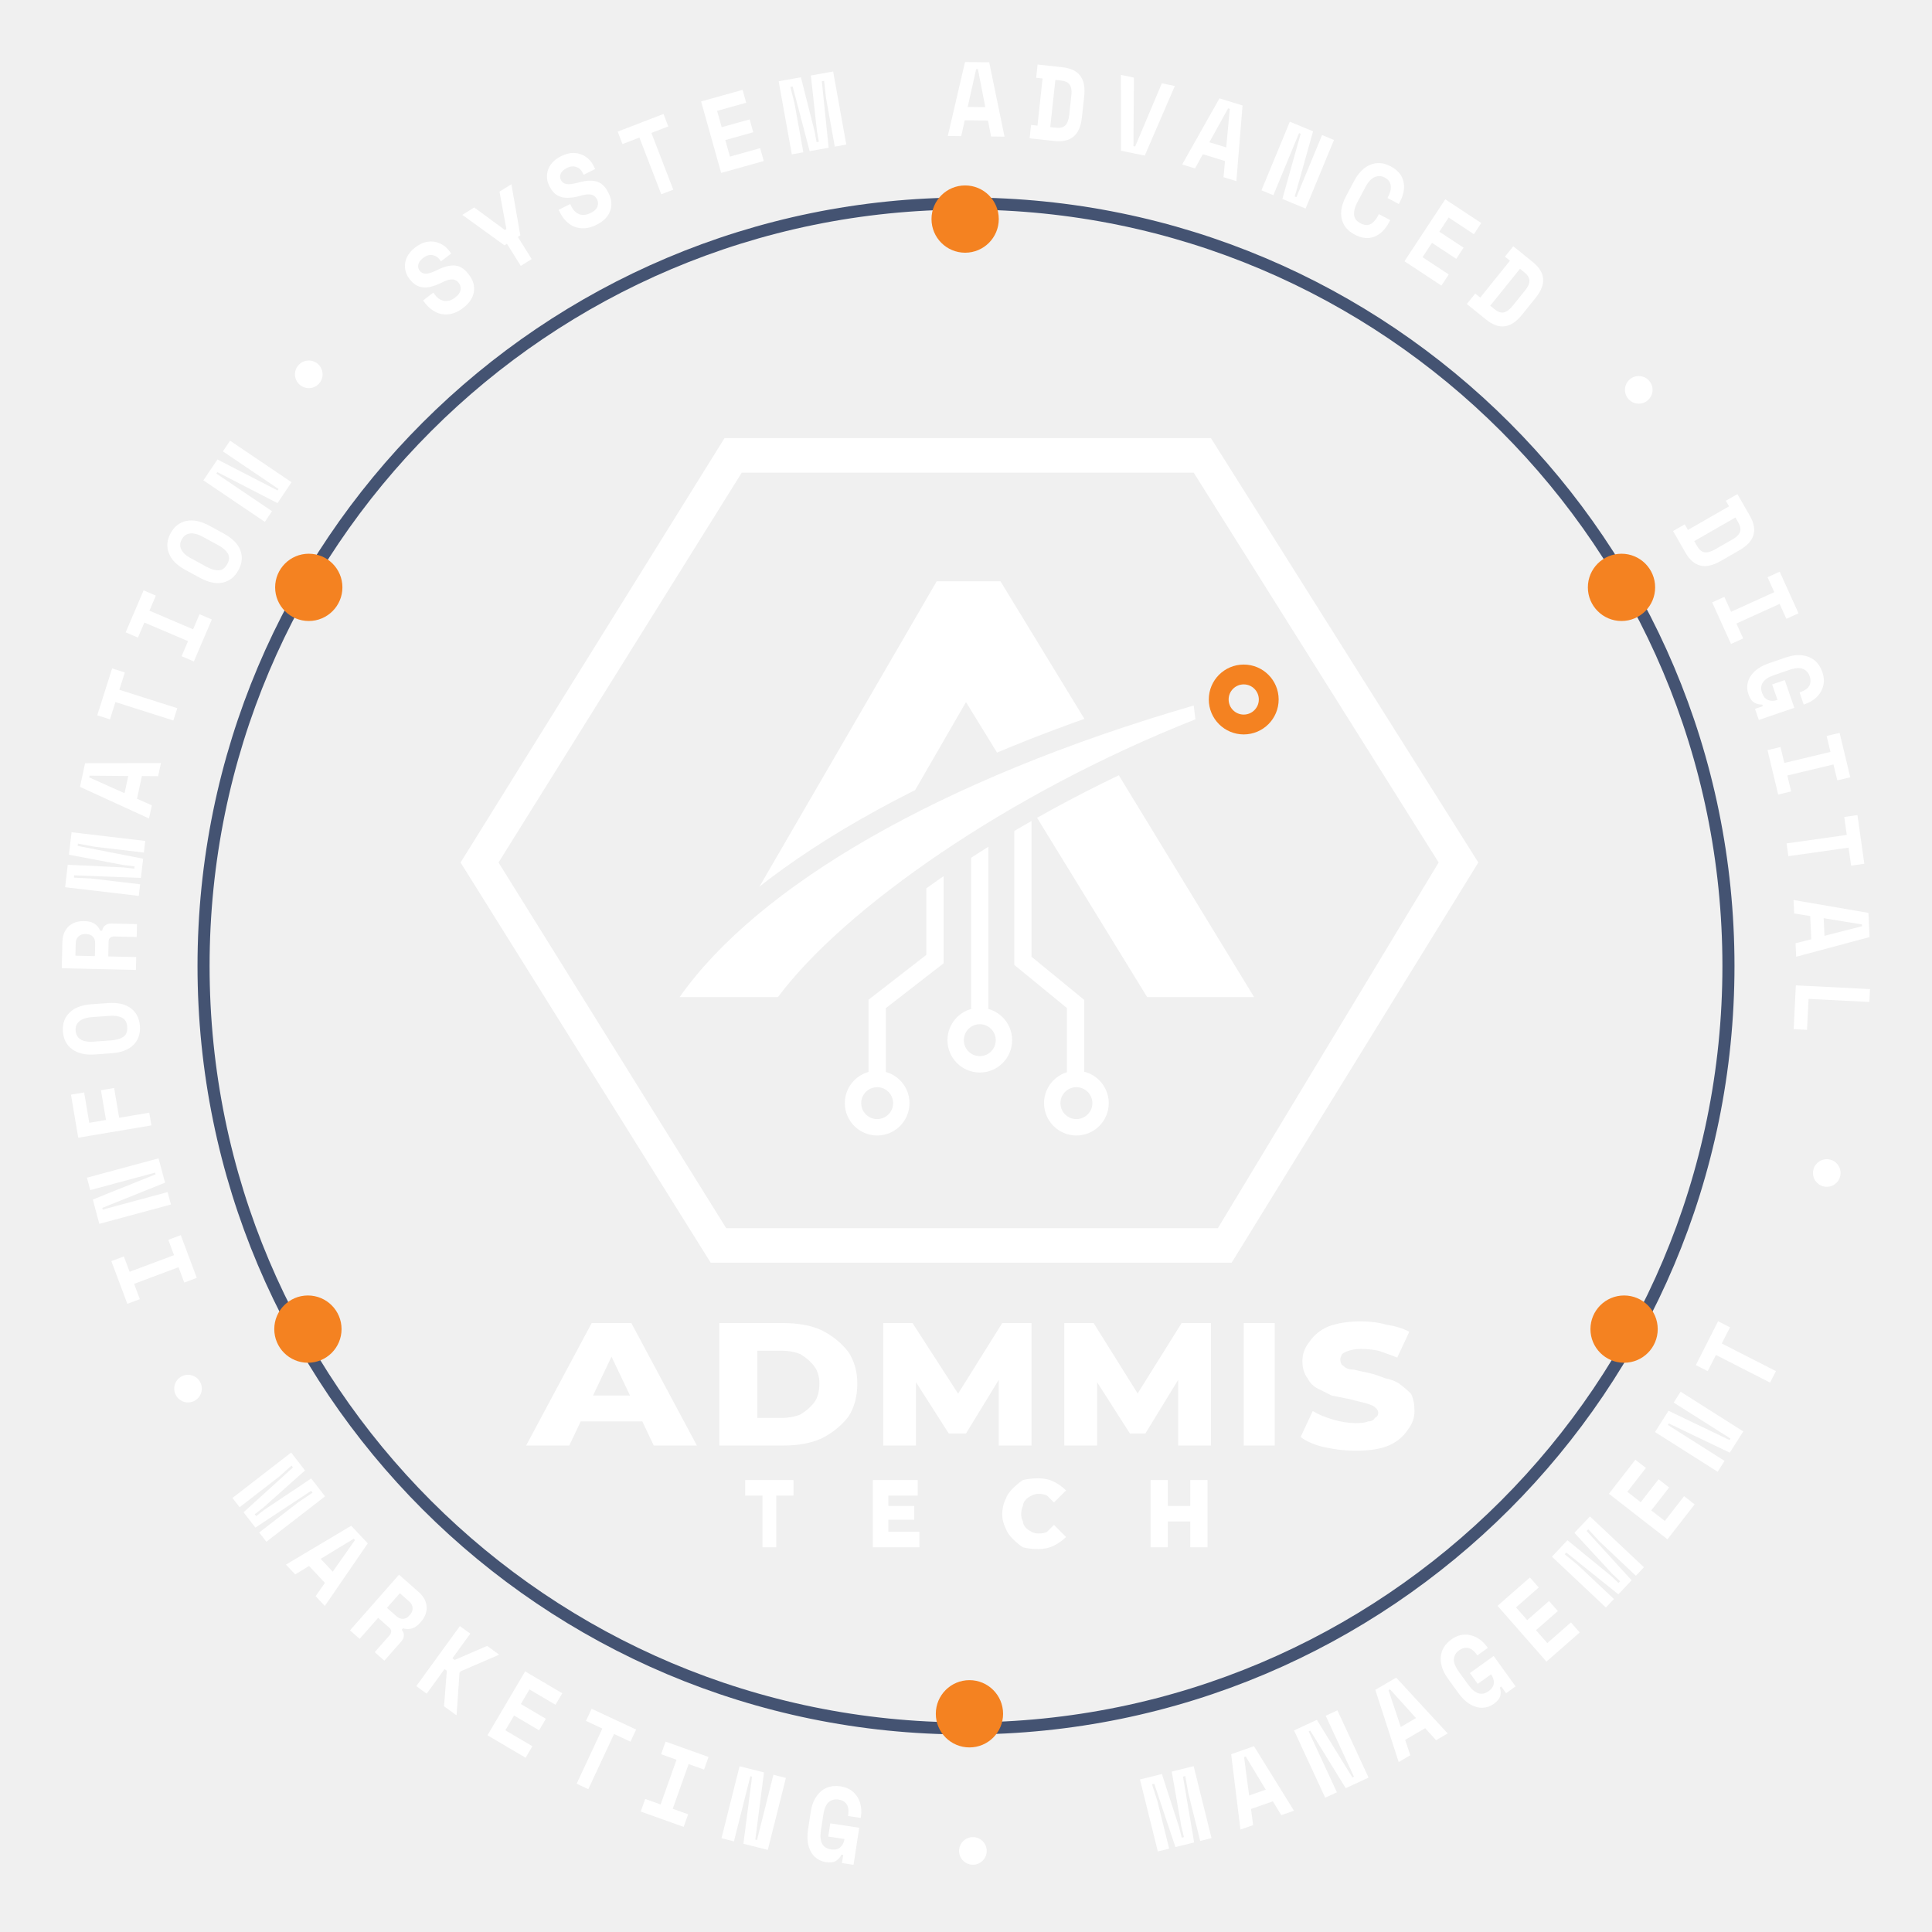
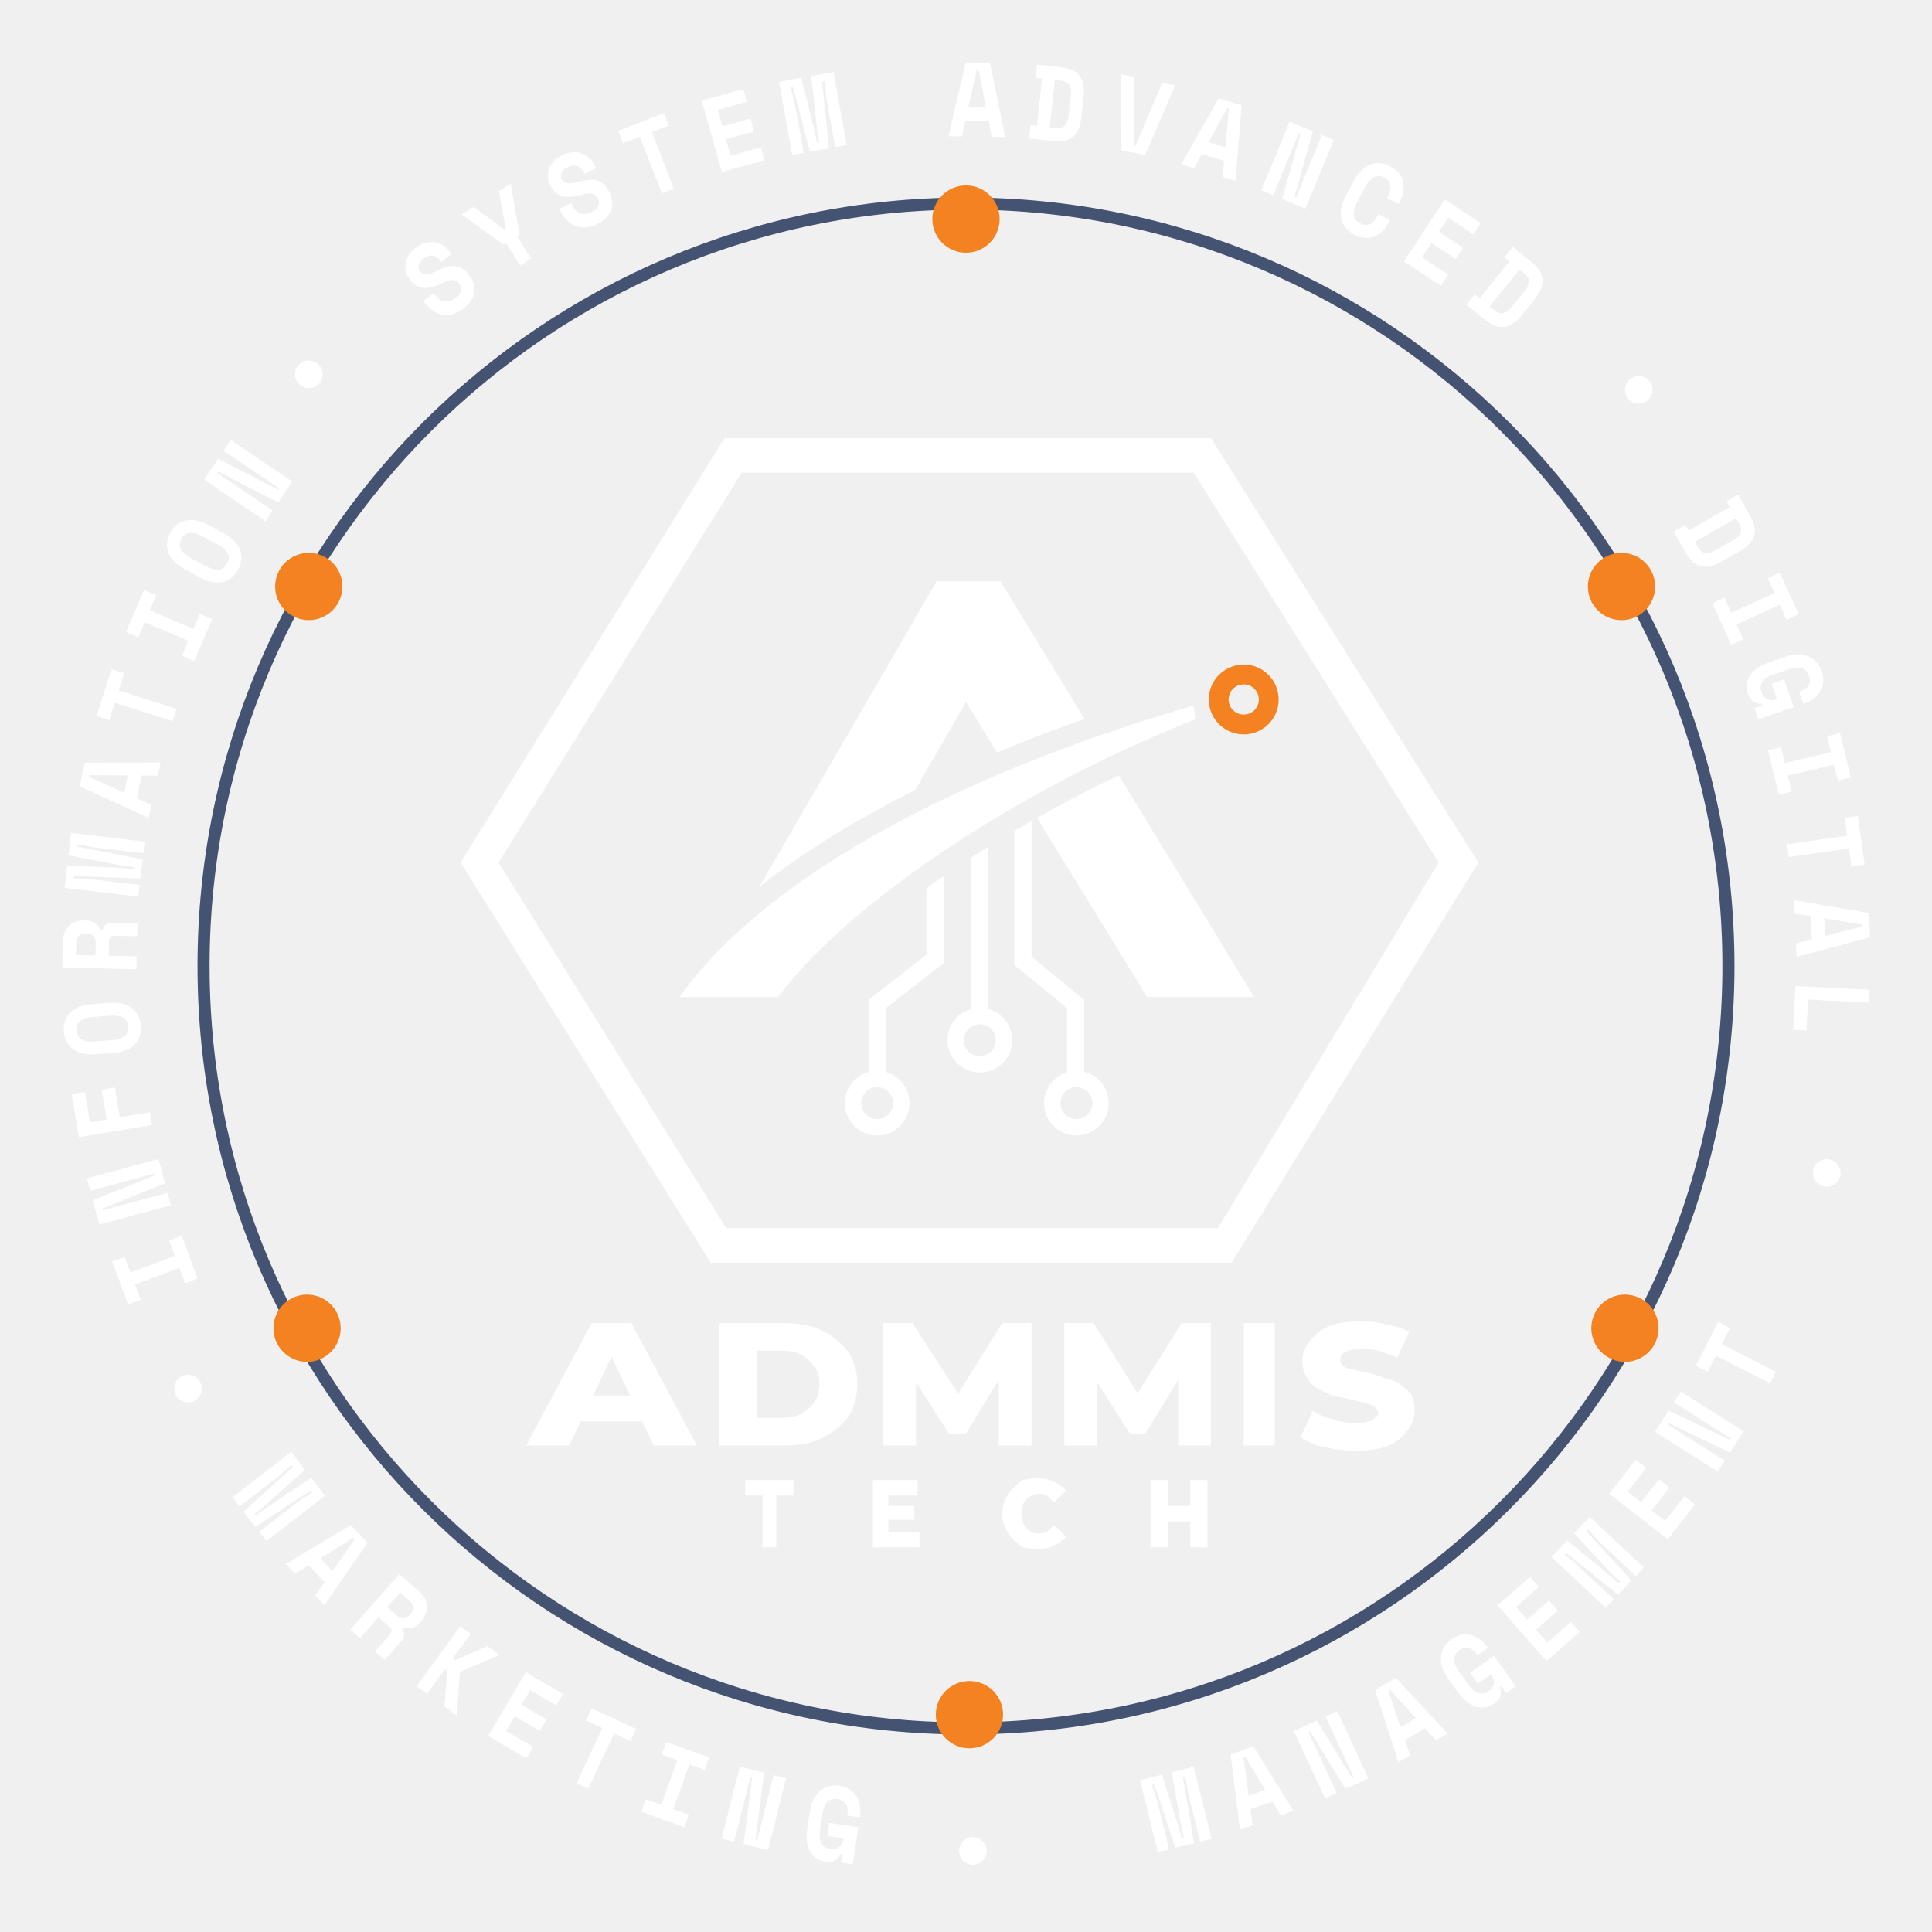
<svg xmlns="http://www.w3.org/2000/svg" viewBox="66 18 1120 1120" width="560" height="560" role="img">
  <circle cx="626" cy="578" r="442" fill="none" stroke="#445372" stroke-width="7" />
-   <circle cx="625.5" cy="145" r="19.5" fill="#F48221" />
-   <circle cx="245" cy="358.5" r="19.5" fill="#F48221" />
-   <circle cx="1006" cy="358.5" r="19.5" fill="#F48221" />
-   <circle cx="244.5" cy="788.5" r="19.5" fill="#F48221" />
-   <circle cx="1007.5" cy="788.5" r="19.5" fill="#F48221" />
-   <circle cx="628" cy="1011.5" r="19.5" fill="#F48221" />
-   <circle cx="245" cy="235" r="8" fill="#FFFFFF" />
-   <circle cx="1016" cy="244" r="8" fill="#FFFFFF" />
-   <circle cx="1125" cy="698" r="8" fill="#FFFFFF" />
-   <circle cx="630" cy="1091" r="8" fill="#FFFFFF" />
-   <circle cx="175" cy="823" r="8" fill="#FFFFFF" />
+   <g fill="#F48221">
+     <circle cx="626" cy="145" r="19.5" />
+     <circle cx="245" cy="358" r="19.5" />
+     <circle cx="1006" cy="358" r="19.5" />
+     <circle cx="244" cy="788" r="19.5" />
+     <circle cx="1008" cy="788" r="19.5" />
+     <circle cx="628" cy="1012" r="19.5" />
+   </g>
+   <g fill="#FFFFFF">
+     <circle cx="245" cy="235" r="8" />
+     <circle cx="1016" cy="244" r="8" />
+     <circle cx="1125" cy="698" r="8" />
+     <circle cx="630" cy="1091" r="8" />
+     <circle cx="175" cy="823" r="8" />
+   </g>
  <g fill="#FFFFFF">
    <defs>
      <path id="S" d="M316 14Q224 14 162 -20Q99 -53 68 -111Q36 -169 36 -242V-272H168V-248Q168 -185 205 -148Q242 -110 318 -110Q378 -110 407 -136Q436 -162 436 -198Q436 -221 425 -240Q414 -260 385 -274Q356 -289 302 -298Q232 -310 178 -333Q123 -356 92 -398Q60 -439 60 -508V-514Q60 -571 90 -616Q120 -662 174 -688Q229 -714 302 -714Q385 -714 442 -684Q499 -654 528 -604Q558 -555 558 -498V-462H426V-486Q426 -528 394 -559Q361 -590 302 -590Q253 -590 224 -570Q194 -549 194 -514Q194 -478 226 -456Q257 -434 344 -418Q454 -399 512 -352Q570 -304 570 -212V-200Q570 -103 502 -44Q434 14 316 14Z" />
      <path id="Y" d="M240 0V-246H210L9 -700H153L297 -366H315L459 -700H603L402 -246H372V0Z" />
      <path id="T" d="M240 0V-574H54V-700H558V-574H372V0Z" />
      <path id="E" d="M82 0V-700H524V-574H214V-414H512V-288H214V-126H536V0Z" />
      <path id="M" d="M22 0V-700H254L294 -174V-72H318V-174L358 -700H590V0H470V-468L482 -628H458L406 0H208L154 -628H130L142 -468V0Z" />
      <path id="A" d="M15 0 182 -700H430L597 0H459L425 -150H187L153 0ZM215 -276H396L315 -634H297Z" />
      <path id="D" d="M46 0V-127H112V-574H46V-700H300Q429 -700 492 -639Q556 -578 556 -452V-248Q556 -122 492 -61Q429 0 300 0ZM244 -126H300Q369 -126 396 -158Q424 -191 424 -260V-452Q424 -512 396 -543Q369 -574 300 -574H244Z" />
      <path id="V" d="M182 0 24 -700H160L297 -66H315L452 -700H588L430 0Z" />
      <path id="N" d="M61 0V-700H319L401 -66H419V-700H551V0H293L211 -634H193V0Z" />
      <path id="C" d="M308 14Q188 14 118 -60Q48 -133 48 -272V-428Q48 -563 118 -638Q188 -714 308 -714Q433 -714 498 -644Q564 -574 564 -454V-436H432V-454Q432 -487 421 -520Q410 -552 383 -573Q356 -594 308 -594Q264 -594 236 -572Q207 -551 194 -516Q180 -480 180 -438V-262Q180 -194 209 -150Q238 -106 308 -106Q359 -106 386 -126Q413 -146 422 -178Q432 -210 432 -246V-264H564V-246Q564 -122 498 -54Q433 14 308 14Z" />
      <path id="I" d="M72 0V-126H240V-574H72V-700H540V-574H372V-126H540V0Z" />
      <path id="G" d="M274 14Q210 14 158 -18Q106 -49 75 -112Q44 -175 44 -268V-432Q44 -523 78 -586Q111 -649 170 -682Q229 -714 306 -714Q386 -714 443 -680Q500 -646 530 -588Q560 -531 560 -460V-448H428V-460Q428 -523 396 -556Q363 -588 304 -588Q249 -588 212 -551Q176 -514 176 -422V-274Q176 -112 308 -112Q367 -112 398 -144Q428 -176 428 -228H260V-354H560V0H440V-78H422Q410 -39 376 -12Q342 14 274 14Z" />
      <path id="L" d="M82 0V-700H214V-126H532V0Z" />
      <path id="F" d="M88 0V-700H536V-574H220V-414H530V-288H220V0Z" />
      <path id="O" d="M306 14Q186 14 117 -60Q48 -133 48 -272V-428Q48 -563 117 -638Q186 -714 306 -714Q426 -714 495 -638Q564 -563 564 -428V-272Q564 -133 495 -60Q426 14 306 14ZM306 -106Q378 -106 405 -150Q432 -194 432 -264V-436Q432 -480 419 -516Q406 -552 378 -573Q351 -594 306 -594Q261 -594 233 -573Q205 -552 192 -516Q180 -480 180 -436V-264Q180 -194 207 -150Q234 -106 306 -106Z" />
      <path id="R" d="M73 0V-700H341Q413 -700 462 -674Q511 -648 536 -604Q561 -561 561 -507V-483Q561 -440 538 -402Q514 -365 467 -345V-327Q502 -323 522 -300Q543 -277 543 -242V0H411V-210Q411 -234 398 -249Q386 -264 357 -264H205V0ZM205 -390H331Q379 -390 404 -413Q429 -436 429 -476V-488Q429 -523 404 -548Q379 -574 331 -574H205Z" />
      <path id="K" d="M77 0V-700H209V-413H238L423 -700H572V-694L356 -359V-341L584 -6V0H429L238 -287H209V0Z" />
    </defs>
-     <use href="#S" transform="matrix(0.0449 -0.0344 0.0374 0.0488 319.8 206.7)" />
-     <use href="#Y" transform="matrix(0.0479 -0.0299 0.0326 0.0521 356.4 179.3)" />
-     <use href="#S" transform="matrix(0.0506 -0.0253 0.0275 0.055 395.5 155.5)" />
-     <use href="#T" transform="matrix(0.0527 -0.0203 0.0221 0.0573 436.7 135.5)" />
-     <use href="#E" transform="matrix(0.0544 -0.0152 0.0166 0.0592 479.6 119.5)" />
-     <use href="#M" transform="matrix(0.0556 -0.01 0.0109 0.0605 523.8 107.7)" />
-     <use href="#A" transform="matrix(0.0565 0.0007 -0.0008 0.0614 614.6 96.8)" />
-     <use href="#D" transform="matrix(0.0562 0.0061 -0.0066 0.0611 660.3 97.9)" />
-     <use href="#V" transform="matrix(0.0554 0.0114 -0.0124 0.0602 705.8 103.3)" />
-     <use href="#A" transform="matrix(0.054 0.0166 -0.018 0.0587 750.5 113.1)" />
-     <use href="#N" transform="matrix(0.0522 0.0216 -0.0235 0.0568 794.1 127.0)" />
-     <use href="#C" transform="matrix(0.0499 0.0265 -0.0288 0.0543 836.2 145.0)" />
-     <use href="#E" transform="matrix(0.0472 0.0311 -0.0338 0.0513 876.3 166.9)" />
-     <use href="#D" transform="matrix(0.044 0.0355 -0.0385 0.0478 914.3 192.6)" />
-     <use href="#D" transform="matrix(0.0281 0.049 -0.0533 0.0306 1034.6 323.6)" />
-     <use href="#I" transform="matrix(0.0233 0.0515 -0.0559 0.0254 1056.9 363.5)" />
-     <use href="#G" transform="matrix(0.0184 0.0535 -0.0581 0.0199 1075.3 405.4)" />
-     <use href="#I" transform="matrix(0.0132 0.055 -0.0597 0.0143 1089.7 448.9)" />
-     <use href="#T" transform="matrix(0.0079 0.056 -0.0608 0.0086 1099.8 493.5)" />
-     <use href="#A" transform="matrix(0.0026 0.0565 -0.0614 0.0028 1105.7 538.9)" />
-     <use href="#L" transform="matrix(-0.0028 0.0564 -0.0614 -0.0031 1107.3 584.6)" />
-     <use href="#I" transform="matrix(-0.0198 -0.0529 0.0575 -0.0215 181.5 762.6)" />
-     <use href="#N" transform="matrix(-0.0147 -0.0546 0.0593 -0.016 166.0 719.6)" />
-     <use href="#F" transform="matrix(-0.0094 -0.0557 0.0606 -0.0102 154.6 675.3)" />
-     <use href="#O" transform="matrix(-0.0041 -0.0564 0.0613 -0.0044 147.5 630.1)" />
-     <use href="#R" transform="matrix(0.0013 -0.0565 0.0614 0.0014 144.7 584.4)" />
-     <use href="#M" transform="matrix(0.0066 -0.0561 0.061 0.0072 146.3 538.6)" />
-     <use href="#A" transform="matrix(0.0119 -0.0552 0.06 0.013 152.2 493.3)" />
-     <use href="#T" transform="matrix(0.0171 -0.0539 0.0585 0.0186 162.4 448.6)" />
-     <use href="#I" transform="matrix(0.0222 -0.052 0.0565 0.0241 176.8 405.2)" />
-     <use href="#O" transform="matrix(0.027 -0.0496 0.054 0.0294 195.2 363.3)" />
-     <use href="#N" transform="matrix(0.0316 -0.0469 0.0509 0.0344 217.6 323.4)" />
-     <use href="#M" transform="matrix(0.0548 -0.0136 0.0148 0.0596 736.0 1091.6)" />
-     <use href="#A" transform="matrix(0.0533 -0.0188 0.0204 0.0579 784.3 1078.9)" />
-     <use href="#N" transform="matrix(0.0513 -0.0238 0.0258 0.0557 831.1 1061.6)" />
-     <use href="#A" transform="matrix(0.0488 -0.0285 0.031 0.053 876.1 1039.9)" />
-     <use href="#G" transform="matrix(0.0459 -0.033 0.0359 0.0498 918.9 1014.1)" />
-     <use href="#E" transform="matrix(0.0425 -0.0372 0.0405 0.0462 959.0 984.3)" />
-     <use href="#M" transform="matrix(0.0388 -0.0411 0.0447 0.0421 996.1 950.8)" />
-     <use href="#E" transform="matrix(0.0347 -0.0446 0.0485 0.0377 1029.8 914.0)" />
-     <use href="#N" transform="matrix(0.0303 -0.0477 0.0519 0.0329 1059.9 874.1)" />
-     <use href="#T" transform="matrix(0.0256 -0.0504 0.0547 0.0279 1086.0 831.6)" />
-     <use href="#M" transform="matrix(0.0346 0.0447 -0.0486 0.0376 200.0 885.4)" />
-     <use href="#A" transform="matrix(0.0387 0.0412 -0.0448 0.042 231.2 924.4)" />
-     <use href="#R" transform="matrix(0.0424 0.0374 -0.0406 0.0461 265.8 960.4)" />
-     <use href="#K" transform="matrix(0.0457 0.0332 -0.0361 0.0497 303.8 992.9)" />
-     <use href="#E" transform="matrix(0.0487 0.0287 -0.0312 0.0529 344.6 1021.6)" />
-     <use href="#T" transform="matrix(0.0512 0.0239 -0.026 0.0557 388.0 1046.3)" />
-     <use href="#I" transform="matrix(0.0532 0.019 -0.0206 0.0579 433.6 1066.8)" />
-     <use href="#N" transform="matrix(0.0548 0.0138 -0.015 0.0596 480.9 1082.8)" />
-     <use href="#G" transform="matrix(0.0559 0.0085 -0.0093 0.0607 529.5 1094.3)" />
+     <use href="#S" transform="matrix(0.0449 -0.0344 0.0374 0.0488 320 207)" />
+     <use href="#Y" transform="matrix(0.0479 -0.0299 0.0326 0.0521 356 179)" />
+     <use href="#S" transform="matrix(0.0506 -0.0253 0.0275 0.055 396 155)" />
+     <use href="#T" transform="matrix(0.0527 -0.0203 0.0221 0.0573 437 135)" />
+     <use href="#E" transform="matrix(0.0544 -0.0152 0.0166 0.0592 480 119)" />
+     <use href="#M" transform="matrix(0.0556 -0.01 0.0109 0.0605 524 108)" />
+     <use href="#A" transform="matrix(0.0565 0.0007 -0.0008 0.0614 615 97)" />
+     <use href="#D" transform="matrix(0.0562 0.0061 -0.0066 0.0611 660 98)" />
+     <use href="#V" transform="matrix(0.0554 0.0114 -0.0124 0.0602 706 103)" />
+     <use href="#A" transform="matrix(0.054 0.0166 -0.018 0.0587 750 113)" />
+     <use href="#N" transform="matrix(0.0522 0.0216 -0.0235 0.0568 794 127)" />
+     <use href="#C" transform="matrix(0.0499 0.0265 -0.0288 0.0543 836 145)" />
+     <use href="#E" transform="matrix(0.0472 0.0311 -0.0338 0.0513 876 167)" />
+     <use href="#D" transform="matrix(0.044 0.0355 -0.0385 0.0478 914 193)" />
+     <use href="#D" transform="matrix(0.0281 0.049 -0.0533 0.0306 1035 324)" />
+     <use href="#I" transform="matrix(0.0233 0.0515 -0.0559 0.0254 1057 364)" />
+     <use href="#G" transform="matrix(0.0184 0.0535 -0.0581 0.0199 1075 405)" />
+     <use href="#I" transform="matrix(0.0132 0.055 -0.0597 0.0143 1090 449)" />
+     <use href="#T" transform="matrix(0.0079 0.056 -0.0608 0.0086 1100 494)" />
+     <use href="#A" transform="matrix(0.0026 0.0565 -0.0614 0.0028 1106 539)" />
+     <use href="#L" transform="matrix(-0.0028 0.0564 -0.0614 -0.0031 1107 585)" />
+     <use href="#I" transform="matrix(-0.0198 -0.0529 0.0575 -0.0215 182 763)" />
+     <use href="#N" transform="matrix(-0.0147 -0.0546 0.0593 -0.016 166 720)" />
+     <use href="#F" transform="matrix(-0.0094 -0.0557 0.0606 -0.0102 155 675)" />
+     <use href="#O" transform="matrix(-0.0041 -0.0564 0.0613 -0.0044 148 630)" />
+     <use href="#R" transform="matrix(0.0013 -0.0565 0.0614 0.0014 145 584)" />
+     <use href="#M" transform="matrix(0.0066 -0.0561 0.061 0.0072 146 539)" />
+     <use href="#A" transform="matrix(0.0119 -0.0552 0.06 0.013 152 493)" />
+     <use href="#T" transform="matrix(0.0171 -0.0539 0.0585 0.0186 162 449)" />
+     <use href="#I" transform="matrix(0.0222 -0.052 0.0565 0.0241 177 405)" />
+     <use href="#O" transform="matrix(0.027 -0.0496 0.054 0.0294 195 363)" />
+     <use href="#N" transform="matrix(0.0316 -0.0469 0.0509 0.0344 218 323)" />
+     <use href="#M" transform="matrix(0.0548 -0.0136 0.0148 0.0596 736 1092)" />
+     <use href="#A" transform="matrix(0.0533 -0.0188 0.0204 0.0579 784 1079)" />
+     <use href="#N" transform="matrix(0.0513 -0.0238 0.0258 0.0557 831 1062)" />
+     <use href="#A" transform="matrix(0.0488 -0.0285 0.031 0.053 876 1040)" />
+     <use href="#G" transform="matrix(0.0459 -0.033 0.0359 0.0498 919 1014)" />
+     <use href="#E" transform="matrix(0.0425 -0.0372 0.0405 0.0462 959 984)" />
+     <use href="#M" transform="matrix(0.0388 -0.0411 0.0447 0.0421 996 951)" />
+     <use href="#E" transform="matrix(0.0347 -0.0446 0.0485 0.0377 1030 914)" />
+     <use href="#N" transform="matrix(0.0303 -0.0477 0.0519 0.0329 1060 874)" />
+     <use href="#T" transform="matrix(0.0256 -0.0504 0.0547 0.0279 1086 832)" />
+     <use href="#M" transform="matrix(0.0346 0.0447 -0.0486 0.0376 200 885)" />
+     <use href="#A" transform="matrix(0.0387 0.0412 -0.0448 0.042 231 924)" />
+     <use href="#R" transform="matrix(0.0424 0.0374 -0.0406 0.0461 266 960)" />
+     <use href="#K" transform="matrix(0.0457 0.0332 -0.0361 0.0497 304 993)" />
+     <use href="#E" transform="matrix(0.0487 0.0287 -0.0312 0.0529 345 1022)" />
+     <use href="#T" transform="matrix(0.0512 0.0239 -0.026 0.0557 388 1046)" />
+     <use href="#I" transform="matrix(0.0532 0.019 -0.0206 0.0579 434 1067)" />
+     <use href="#N" transform="matrix(0.0548 0.0138 -0.015 0.0596 481 1083)" />
+     <use href="#G" transform="matrix(0.0559 0.0085 -0.0093 0.0607 529 1094)" />
  </g>
  <mask id="g">
    <rect x="300" y="240" width="660" height="540" fill="#fff" />
    <path d="M460 596C505 532 610 470 758 427L759 435C650 478 555 545 517 596Z" fill="#000" stroke="#000" stroke-width="24" stroke-linejoin="round" />
  </mask>
  <path d="M486 272H768L923 518L780 750H478L333 518ZM496 292H758L900 518L772 730H487L355 518Z" fill="#FFFFFF" fill-rule="evenodd" />
  <g mask="url(#g)">
    <path d="M609 355H646L793 596H731L626 425L548 560H490Z" fill="#FFFFFF" />
    <path d="M634 480V603M608 480V574L574.5 600V640M659 480V575L689.5 600V640" fill="none" stroke="#FFFFFF" stroke-width="10" />
  </g>
  <path d="M460 596C505 532 610 470 758 427L759 435C650 478 555 545 517 596Z" fill="#FFFFFF" />
  <g fill="none" stroke="#FFFFFF" stroke-width="9.5">
    <circle cx="634" cy="621" r="14" />
    <circle cx="574.5" cy="657.5" r="14" />
    <circle cx="690" cy="657.5" r="14" />
  </g>
  <circle cx="787" cy="423.5" r="14.5" fill="none" stroke="#F48221" stroke-width="11.5" />
  <path d="M371 856 409 785H432L470 856H445L416 795H425L396 856ZM392 842 398 827H439L446 842ZM483 856V785H520Q533 785 542 789Q552 794 558 802Q563 810 563 820Q563 831 558 839Q552 847 542 852Q533 856 520 856ZM505 840H519Q525 840 530 838Q535 835 538 831Q541 827 541 820Q541 814 538 810Q535 806 530 803Q525 801 519 801H505ZM578 856V785H595L626 833H617L647 785H664L664 856H645L645 813H648L626 849H616L593 813H597V856ZM683 856V785H700L730 833H721L751 785H768L768 856H749L749 813H752L730 849H721L698 813H702V856ZM787 856V785H805V856ZM852 859Q843 859 834 857Q825 855 820 851L827 836Q832 839 839 841Q846 843 852 843Q857 843 859 842Q862 842 863 840Q865 839 865 837Q865 835 862 833Q860 832 856 831Q852 830 848 829Q843 828 838 827Q834 825 830 823Q826 821 824 817Q821 813 821 807Q821 801 825 796Q829 790 836 787Q844 784 855 784Q863 784 870 786Q877 787 883 790L876 805Q871 803 865 801Q860 800 855 800Q851 800 848 801Q845 802 844 803Q843 805 843 806Q843 809 845 810Q847 812 851 812Q855 813 860 814Q864 815 869 817Q874 818 877 820Q881 823 884 826Q886 830 886 836Q886 842 882 847Q878 853 871 856Q864 859 852 859Z" fill="#FFFFFF" />
  <path d="M508 915V885H498V876H526V885H516V915ZM572 915V876H598V885H581V906H599V915ZM581 899V891H596V899ZM668 916Q663 916 659 915Q656 913 653 910Q650 907 649 904Q647 900 647 896Q647 891 649 887Q650 884 653 881Q656 878 659 876Q663 875 668 875Q673 875 677 877Q681 879 684 882L677 889Q675 887 673 885Q671 884 668 884Q666 884 664 885Q662 886 661 887Q659 889 659 891Q658 893 658 896Q658 898 659 900Q659 902 661 904Q662 905 664 906Q666 907 668 907Q671 907 673 906Q675 904 677 902L684 909Q681 912 677 914Q673 916 668 916ZM756 915V876H766V915ZM733 915V876H743V915ZM742 900V891H757V900Z" fill="#FFFFFF" />
</svg>
